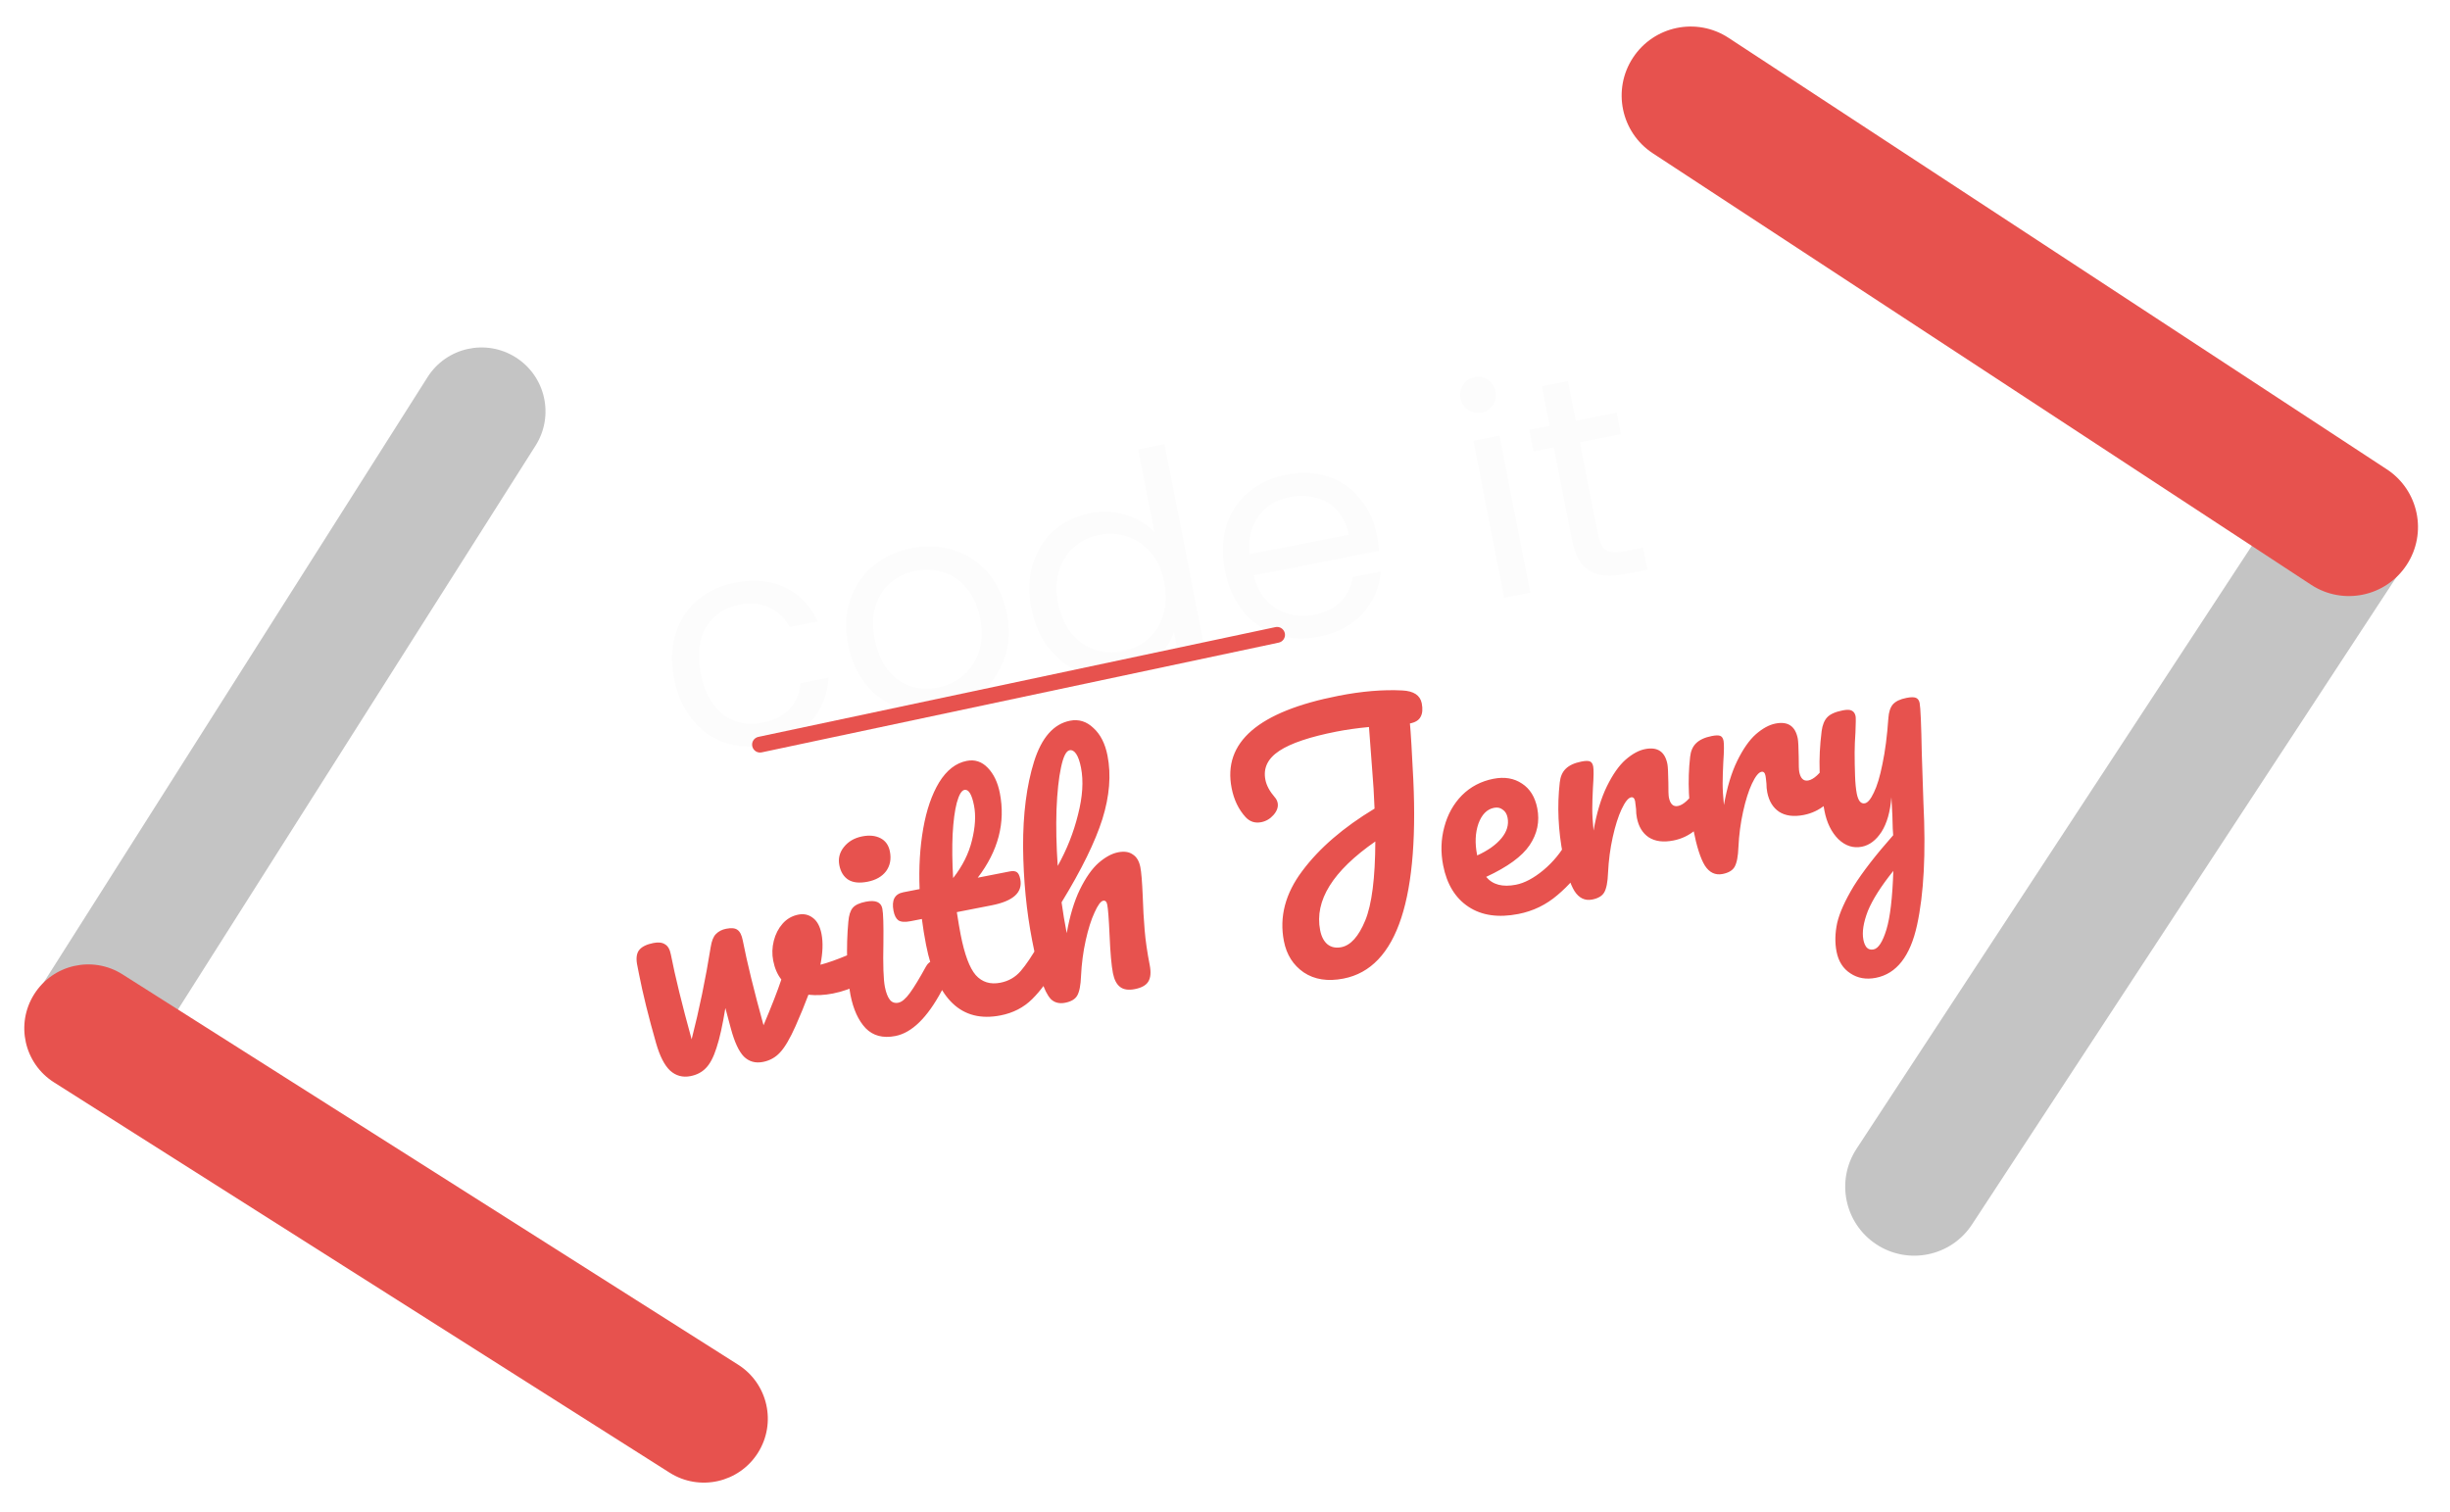
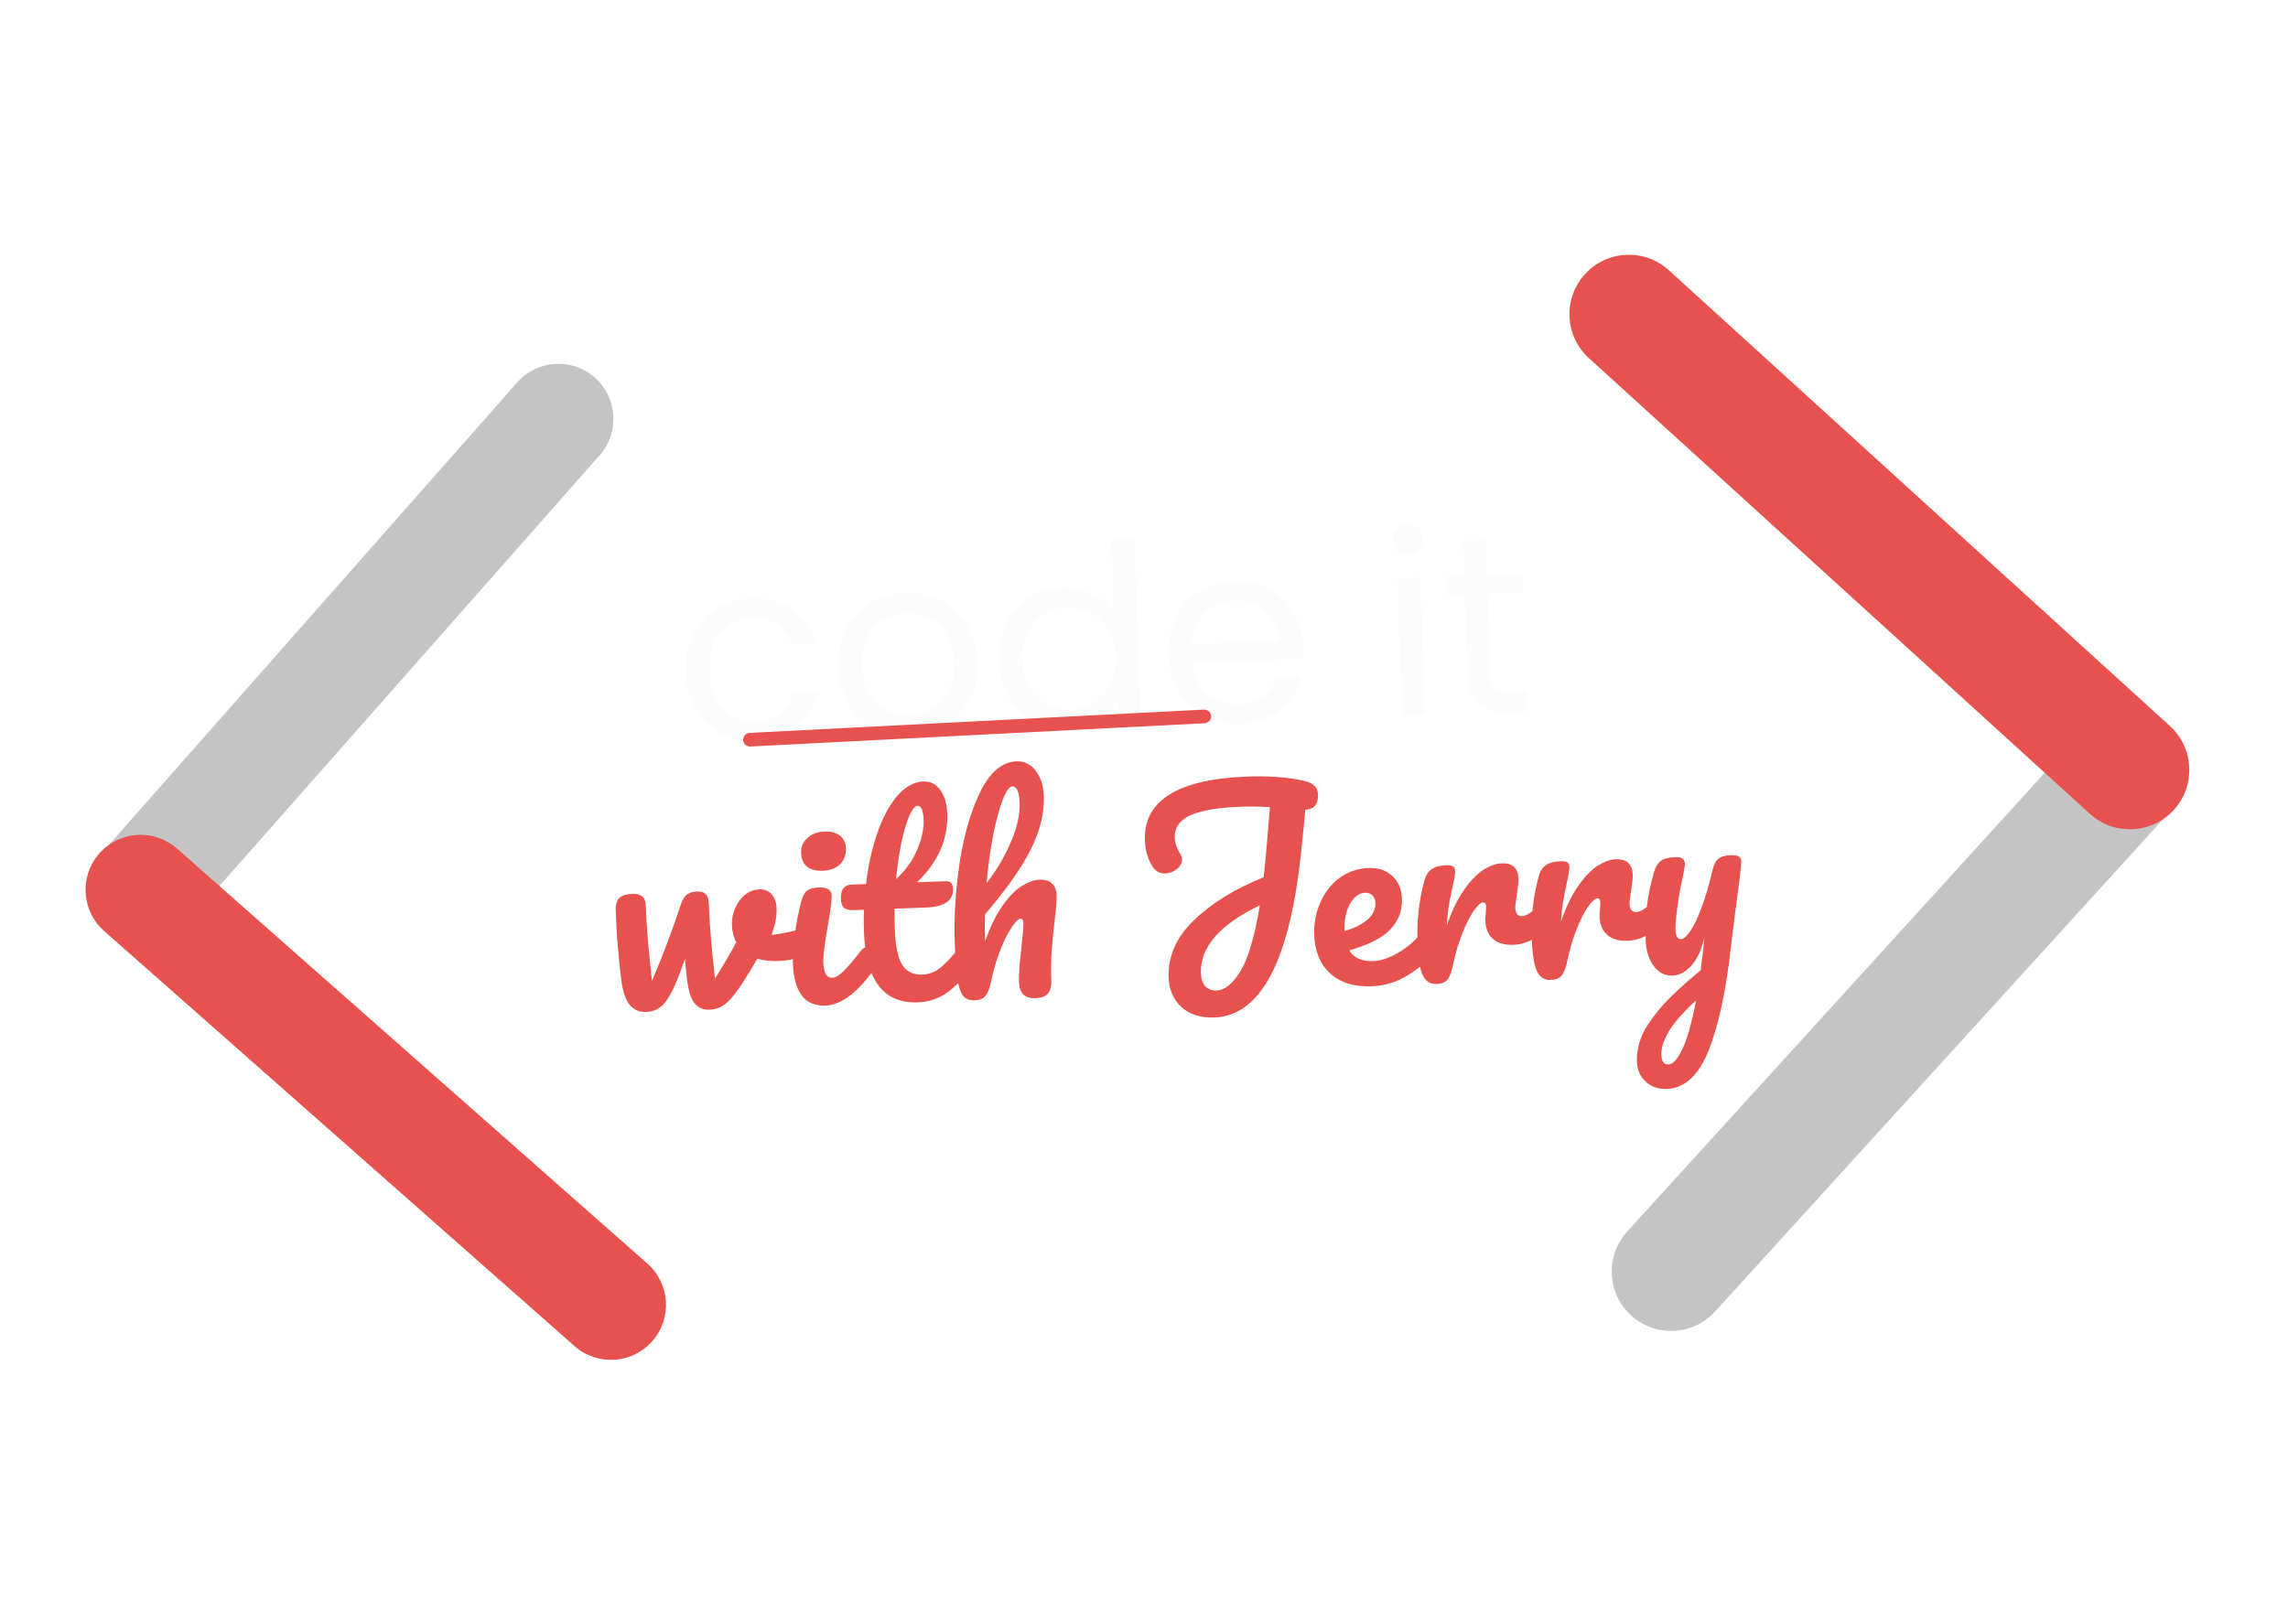
- <svg xmlns="http://www.w3.org/2000/svg" width="235" height="145" viewBox="0 0 235 145" fill="none">
-   <rect x="0.282" y="100.41" width="82.187" height="12.267" rx="6.133" transform="rotate(-57.6222 0.282318 100.41)" fill="#C4C4C4" />
-   <rect x="6.569" y="90.183" width="82.187" height="12.267" rx="6.133" transform="rotate(32.3778 6.56885 90.1825)" fill="#E7524E" />
-   <rect x="234.168" y="48.785" width="88.738" height="13.244" rx="6.622" transform="rotate(123.245 234.168 48.7854)" fill="#C4C4C4" />
-   <rect x="227.215" y="59.724" width="88.738" height="13.244" rx="6.622" transform="rotate(-146.755 227.215 59.7241)" fill="#E7524E" />
-   <path d="M64.66 65.087C64.355 63.529 64.401 62.113 64.798 60.837C65.191 59.542 65.874 58.467 66.848 57.611C67.84 56.751 69.05 56.181 70.479 55.901C72.329 55.538 73.938 55.689 75.304 56.354C76.689 57.015 77.73 58.104 78.427 59.623L75.734 60.15C75.298 59.284 74.652 58.659 73.797 58.275C72.96 57.888 71.993 57.801 70.893 58.017C69.465 58.296 68.407 59.017 67.722 60.178C67.033 61.322 66.864 62.791 67.216 64.586C67.571 66.4 68.285 67.715 69.358 68.532C70.431 69.349 71.682 69.617 73.111 69.338C74.21 69.122 75.076 68.686 75.708 68.03C76.34 67.373 76.7 66.542 76.789 65.536L79.481 65.008C79.38 66.626 78.816 68.02 77.79 69.191C76.76 70.344 75.339 71.098 73.525 71.453C72.096 71.733 70.76 71.662 69.517 71.24C68.293 70.814 67.254 70.076 66.402 69.025C65.549 67.975 64.969 66.662 64.66 65.087ZM90.381 68.152C88.97 68.428 87.625 68.359 86.345 67.944C85.084 67.525 84.009 66.794 83.12 65.751C82.245 64.686 81.656 63.374 81.351 61.817C81.049 60.279 81.114 58.858 81.543 57.557C81.988 56.233 82.726 55.147 83.758 54.298C84.787 53.431 86.016 52.858 87.444 52.578C88.873 52.298 90.228 52.366 91.507 52.781C92.783 53.178 93.866 53.898 94.755 54.941C95.662 55.98 96.269 57.279 96.573 58.836C96.879 60.393 96.8 61.835 96.337 63.162C95.888 64.467 95.141 65.555 94.094 66.426C93.047 67.297 91.81 67.872 90.381 68.152ZM89.95 65.954C90.848 65.778 91.649 65.402 92.354 64.826C93.059 64.251 93.568 63.495 93.879 62.559C94.209 61.62 94.255 60.545 94.018 59.336C93.781 58.127 93.342 57.148 92.701 56.399C92.06 55.649 91.315 55.148 90.466 54.896C89.615 54.626 88.74 54.578 87.842 54.754C86.926 54.933 86.125 55.309 85.438 55.881C84.766 56.431 84.283 57.172 83.99 58.105C83.698 59.037 83.669 60.108 83.906 61.317C84.147 62.544 84.569 63.536 85.174 64.293C85.797 65.046 86.525 65.559 87.359 65.834C88.189 66.089 89.053 66.129 89.95 65.954ZM98.922 58.347C98.62 56.809 98.668 55.401 99.065 54.125C99.458 52.831 100.132 51.757 101.087 50.904C102.061 50.048 103.225 49.487 104.581 49.221C105.753 48.992 106.897 49.053 108.012 49.405C109.124 49.739 110.031 50.294 110.735 51.069L109.174 43.1L111.702 42.605L115.685 62.939L113.157 63.434L112.602 60.604C112.284 61.598 111.696 62.484 110.84 63.26C109.98 64.018 108.9 64.525 107.6 64.779C106.262 65.041 104.98 64.95 103.751 64.506C102.541 64.058 101.508 63.3 100.652 62.231C99.796 61.162 99.219 59.868 98.922 58.347ZM111.677 55.878C111.454 54.742 111.032 53.797 110.409 53.045C109.786 52.292 109.037 51.772 108.163 51.487C107.304 51.18 106.408 51.118 105.473 51.301C104.539 51.484 103.73 51.87 103.047 52.461C102.364 53.051 101.876 53.812 101.583 54.745C101.29 55.677 101.255 56.711 101.477 57.847C101.703 59.001 102.129 59.964 102.756 60.735C103.379 61.488 104.12 62.018 104.979 62.325C105.835 62.614 106.729 62.667 107.664 62.484C108.598 62.301 109.407 61.914 110.09 61.324C110.788 60.712 111.283 59.94 111.576 59.007C111.866 58.057 111.899 57.013 111.677 55.878ZM132.062 51.314C132.155 51.791 132.226 52.3 132.275 52.842L120.24 55.199C120.622 56.665 121.354 57.73 122.435 58.393C123.53 59.034 124.738 59.226 126.057 58.967C127.137 58.755 127.987 58.332 128.604 57.698C129.236 57.041 129.617 56.263 129.745 55.363L132.437 54.836C132.318 56.362 131.743 57.701 130.714 58.854C129.68 59.988 128.266 60.731 126.471 61.083C125.042 61.363 123.697 61.294 122.436 60.875C121.193 60.453 120.136 59.718 119.265 58.671C118.391 57.606 117.801 56.295 117.496 54.738C117.191 53.181 117.235 51.755 117.628 50.461C118.022 49.166 118.716 48.098 119.711 47.257C120.721 46.393 121.959 45.818 123.425 45.531C124.854 45.251 126.179 45.315 127.4 45.722C128.621 46.13 129.632 46.826 130.434 47.81C131.25 48.772 131.792 49.94 132.062 51.314ZM129.376 51.298C129.19 50.346 128.819 49.572 128.265 48.976C127.708 48.363 127.028 47.954 126.228 47.749C125.441 47.523 124.609 47.496 123.729 47.668C122.465 47.915 121.463 48.53 120.724 49.512C120.002 50.49 119.717 51.706 119.869 53.16L129.376 51.298ZM142.139 39.583C141.662 39.676 141.227 39.59 140.833 39.325C140.438 39.06 140.195 38.689 140.101 38.213C140.008 37.736 140.094 37.301 140.359 36.907C140.624 36.512 140.995 36.269 141.471 36.175C141.929 36.086 142.346 36.175 142.722 36.444C143.117 36.709 143.36 37.08 143.454 37.556C143.547 38.032 143.461 38.468 143.196 38.862C142.949 39.253 142.597 39.493 142.139 39.583ZM143.827 41.791L146.776 56.849L144.275 57.339L141.326 42.281L143.827 41.791ZM151.542 42.42L153.28 51.295C153.424 52.028 153.682 52.52 154.054 52.77C154.423 53.002 154.992 53.043 155.762 52.892L157.603 52.532L158.017 54.648L155.764 55.089C154.372 55.361 153.265 55.245 152.443 54.741C151.621 54.236 151.067 53.251 150.78 51.785L149.041 42.91L147.091 43.292L146.687 41.231L148.638 40.849L147.895 37.057L150.396 36.567L151.138 40.359L155.068 39.59L155.471 41.65L151.542 42.42Z" fill="#FCFCFC" />
-   <path d="M82.101 91.305C82.152 91.276 82.242 91.249 82.37 91.224C82.645 91.17 82.874 91.221 83.056 91.375C83.239 91.53 83.36 91.763 83.421 92.074C83.533 92.642 83.511 93.112 83.355 93.485C83.197 93.839 82.912 94.133 82.501 94.366C81.712 94.805 80.841 95.119 79.889 95.305C79.082 95.463 78.301 95.502 77.543 95.422C77.181 96.387 76.769 97.391 76.307 98.432C75.778 99.62 75.287 100.458 74.831 100.947C74.393 101.432 73.844 101.739 73.185 101.868C72.452 102.012 71.838 101.837 71.342 101.345C70.864 100.848 70.453 99.959 70.106 98.676L69.576 96.697C69.309 98.347 69.026 99.62 68.726 100.516C68.444 101.408 68.105 102.055 67.708 102.456C67.329 102.853 66.838 103.111 66.233 103.23C65.482 103.377 64.829 103.2 64.275 102.7C63.739 102.197 63.292 101.324 62.934 100.081C62.212 97.559 61.663 95.337 61.286 93.414L61.098 92.452C60.998 91.844 61.08 91.39 61.345 91.091C61.609 90.792 62.053 90.581 62.676 90.459C63.152 90.366 63.522 90.408 63.785 90.585C64.062 90.739 64.25 91.064 64.347 91.559C64.759 93.665 65.424 96.379 66.341 99.699C67.073 96.836 67.683 93.882 68.171 90.838C68.265 90.249 68.432 89.836 68.671 89.599C68.924 89.34 69.252 89.171 69.656 89.092C70.15 88.995 70.509 89.03 70.731 89.195C70.972 89.358 71.143 89.695 71.244 90.208C71.656 92.314 72.321 95.028 73.237 98.348C74.017 96.503 74.587 95.041 74.946 93.962C74.567 93.485 74.306 92.88 74.163 92.147C74.041 91.524 74.06 90.893 74.22 90.253C74.38 89.613 74.662 89.063 75.066 88.603C75.471 88.144 75.975 87.854 76.58 87.736C77.111 87.632 77.579 87.74 77.984 88.06C78.386 88.362 78.657 88.87 78.797 89.584C78.958 90.409 78.923 91.395 78.692 92.544C79.38 92.371 80.279 92.052 81.386 91.588L82.101 91.305ZM83.215 84.582C82.445 84.733 81.834 84.672 81.382 84.399C80.925 84.108 80.634 83.642 80.508 83.001C80.383 82.359 80.526 81.78 80.938 81.262C81.365 80.722 81.954 80.378 82.705 80.231C83.383 80.098 83.965 80.155 84.451 80.403C84.936 80.65 85.239 81.076 85.357 81.68C85.501 82.413 85.377 83.046 84.987 83.579C84.593 84.093 84.003 84.428 83.215 84.582ZM85.885 99.381C84.695 99.614 83.742 99.363 83.027 98.628C82.331 97.889 81.846 96.824 81.574 95.432C81.412 94.607 81.307 93.534 81.257 92.213C81.222 90.869 81.26 89.606 81.371 88.424C81.421 87.805 81.562 87.359 81.794 87.086C82.025 86.812 82.444 86.616 83.048 86.498C83.982 86.315 84.51 86.535 84.632 87.157C84.722 87.615 84.756 88.712 84.735 90.447C84.69 92.548 84.737 93.956 84.877 94.671C84.985 95.22 85.141 95.627 85.344 95.891C85.548 96.156 85.824 96.254 86.172 96.186C86.502 96.121 86.87 95.811 87.274 95.257C87.679 94.702 88.197 93.849 88.828 92.698C88.997 92.399 89.219 92.222 89.494 92.168C89.732 92.122 89.937 92.196 90.108 92.391C90.298 92.582 90.43 92.87 90.506 93.254C90.649 93.987 90.587 94.589 90.317 95.06C88.938 97.632 87.461 99.072 85.885 99.381ZM100.296 90.053C100.534 90.006 100.738 90.08 100.91 90.275C101.099 90.466 101.232 90.754 101.307 91.139C101.451 91.871 101.388 92.473 101.119 92.945C100.521 94.07 99.816 95.035 99.004 95.841C98.192 96.647 97.181 97.168 95.972 97.405C92.235 98.137 89.852 95.874 88.822 90.617C88.664 89.811 88.532 88.99 88.425 88.155L87.354 88.365C86.804 88.472 86.409 88.445 86.168 88.283C85.945 88.118 85.791 87.815 85.705 87.375C85.504 86.35 85.816 85.756 86.64 85.594L88.206 85.288C88.123 83.212 88.239 81.277 88.553 79.485C88.868 77.692 89.377 76.213 90.081 75.048C90.803 73.88 91.686 73.193 92.731 72.989C93.5 72.838 94.171 73.058 94.743 73.65C95.316 74.242 95.702 75.051 95.903 76.076C96.459 78.916 95.753 81.622 93.784 84.195L96.862 83.592C97.155 83.535 97.378 83.558 97.531 83.661C97.685 83.764 97.796 83.99 97.864 84.338C98.111 85.602 97.2 86.436 95.13 86.842L91.778 87.498C91.921 88.421 92.042 89.139 92.143 89.652C92.516 91.558 92.998 92.852 93.588 93.535C94.197 94.215 94.986 94.46 95.957 94.269C96.745 94.115 97.394 93.741 97.906 93.146C98.417 92.551 98.991 91.697 99.629 90.583C99.799 90.283 100.021 90.107 100.296 90.053ZM92.505 75.772C92.231 75.826 91.987 76.235 91.776 76.999C91.579 77.741 91.445 78.757 91.374 80.045C91.317 81.311 91.334 82.706 91.423 84.23C92.321 83.084 92.922 81.882 93.227 80.624C93.547 79.344 93.614 78.227 93.427 77.275C93.216 76.194 92.908 75.693 92.505 75.772ZM107.247 81.758C107.833 81.643 108.303 81.713 108.657 81.967C109.026 82.199 109.268 82.608 109.383 83.194C109.476 83.671 109.551 84.588 109.608 85.946C109.644 87.1 109.705 88.191 109.793 89.22C109.877 90.231 110.039 91.35 110.279 92.577C110.415 93.273 110.368 93.805 110.135 94.174C109.918 94.521 109.489 94.757 108.848 94.883C108.243 95.001 107.773 94.932 107.437 94.674C107.101 94.417 106.873 93.976 106.751 93.354C106.607 92.621 106.499 91.387 106.425 89.651C106.358 88.143 106.285 87.187 106.206 86.784C106.148 86.491 106.019 86.364 105.817 86.403C105.579 86.45 105.301 86.828 104.984 87.537C104.662 88.227 104.381 89.12 104.138 90.213C103.896 91.307 103.747 92.439 103.691 93.611C103.658 94.511 103.535 95.144 103.321 95.509C103.122 95.852 102.738 96.08 102.171 96.191C101.603 96.302 101.142 96.183 100.788 95.834C100.449 95.463 100.15 94.856 99.889 94.013C99.629 93.17 99.336 91.915 99.009 90.248C98.457 87.427 98.165 84.431 98.133 81.26C98.121 78.086 98.47 75.355 99.182 73.066C99.909 70.755 101.06 69.446 102.635 69.137C103.478 68.972 104.227 69.206 104.884 69.838C105.555 70.448 106.004 71.331 106.23 72.485C106.592 74.335 106.428 76.364 105.739 78.573C105.045 80.763 103.741 83.424 101.824 86.558C101.956 87.521 102.121 88.507 102.318 89.514C102.617 87.838 103.039 86.444 103.581 85.329C104.138 84.193 104.733 83.344 105.365 82.783C106.015 82.218 106.643 81.876 107.247 81.758ZM102.591 71.97C102.261 72.035 101.988 72.583 101.772 73.615C101.552 74.628 101.407 75.978 101.338 77.665C101.284 79.331 101.323 81.13 101.454 83.064C102.328 81.504 102.977 79.865 103.401 78.146C103.844 76.423 103.939 74.921 103.688 73.639C103.573 73.052 103.421 72.616 103.232 72.33C103.043 72.044 102.829 71.924 102.591 71.97ZM136.372 67.465C136.479 68.015 136.441 68.45 136.257 68.772C136.091 69.09 135.751 69.299 135.238 69.399C135.277 69.791 135.325 70.476 135.384 71.454C135.452 72.772 135.491 73.506 135.501 73.656C136.25 86.121 134.041 92.859 128.875 93.871C127.355 94.168 126.08 93.971 125.05 93.279C124.039 92.583 123.406 91.585 123.151 90.284C122.695 87.957 123.283 85.712 124.913 83.548C126.54 81.365 128.851 79.372 131.845 77.568C131.792 76.228 131.72 75.034 131.629 73.987L131.311 69.741C130.19 69.846 129.153 69.992 128.201 70.178C125.654 70.677 123.825 71.292 122.713 72.024C121.601 72.755 121.154 73.68 121.373 74.797C121.481 75.347 121.781 75.906 122.273 76.475C122.418 76.637 122.511 76.819 122.55 77.02C122.626 77.405 122.492 77.792 122.15 78.183C121.823 78.551 121.431 78.78 120.973 78.87C120.386 78.985 119.889 78.825 119.481 78.392C118.803 77.65 118.354 76.72 118.136 75.602C117.274 71.206 120.691 68.254 128.385 66.747C130.619 66.309 132.659 66.138 134.504 66.233C135.598 66.285 136.221 66.696 136.372 67.465ZM128.657 90.861C129.554 90.685 130.319 89.831 130.951 88.3C131.583 86.768 131.906 84.242 131.92 80.72C127.835 83.556 126.07 86.393 126.626 89.233C126.748 89.855 126.989 90.312 127.351 90.603C127.708 90.875 128.144 90.961 128.657 90.861ZM151.012 80.119C151.25 80.073 151.454 80.147 151.626 80.341C151.815 80.532 151.948 80.82 152.023 81.205C152.167 81.938 152.104 82.54 151.835 83.011C151.318 83.968 150.506 84.917 149.396 85.857C148.305 86.793 147.055 87.4 145.644 87.676C143.721 88.053 142.125 87.823 140.858 86.987C139.591 86.151 138.78 84.826 138.425 83.013C138.177 81.749 138.213 80.524 138.533 79.339C138.849 78.136 139.411 77.123 140.22 76.298C141.047 75.471 142.056 74.94 143.247 74.707C144.309 74.499 145.224 74.653 145.99 75.168C146.753 75.665 147.241 76.454 147.453 77.535C147.7 78.799 147.456 79.979 146.719 81.074C145.997 82.148 144.608 83.162 142.55 84.116C143.173 84.869 144.126 85.12 145.408 84.869C146.232 84.707 147.111 84.241 148.044 83.468C148.992 82.674 149.759 81.734 150.345 80.649C150.515 80.35 150.737 80.173 151.012 80.119ZM143.307 77.491C142.629 77.624 142.129 78.131 141.807 79.012C141.503 79.889 141.461 80.887 141.68 82.004L141.691 82.059C142.721 81.591 143.498 81.039 144.02 80.404C144.542 79.77 144.737 79.113 144.604 78.435C144.536 78.087 144.382 77.832 144.141 77.67C143.915 77.486 143.637 77.427 143.307 77.491ZM152.722 86.29C152.026 86.426 151.459 86.156 151.023 85.481C150.604 84.802 150.237 83.657 149.922 82.045C149.455 79.663 149.351 77.335 149.609 75.059C149.67 74.495 149.86 74.058 150.18 73.748C150.514 73.417 151.02 73.184 151.698 73.052C152.064 72.98 152.33 72.975 152.494 73.038C152.659 73.101 152.766 73.261 152.816 73.517C152.874 73.81 152.866 74.497 152.792 75.576C152.752 76.345 152.731 77.015 152.729 77.586C152.727 78.157 152.768 78.853 152.852 79.673C153.148 77.979 153.575 76.564 154.132 75.428C154.69 74.292 155.284 73.443 155.916 72.882C156.566 72.317 157.194 71.975 157.798 71.857C158.989 71.624 159.701 72.102 159.934 73.293C159.981 73.531 160.011 74.124 160.026 75.073C160.023 75.834 160.039 76.306 160.075 76.49C160.201 77.131 160.492 77.406 160.95 77.317C161.463 77.216 162.044 76.684 162.692 75.72C162.884 75.435 163.108 75.268 163.364 75.218C163.602 75.171 163.807 75.245 163.978 75.44C164.164 75.612 164.291 75.873 164.359 76.221C164.492 76.899 164.413 77.466 164.122 77.922C163.713 78.554 163.198 79.13 162.578 79.651C161.972 80.151 161.284 80.475 160.514 80.626C159.544 80.816 158.753 80.714 158.143 80.32C157.552 79.922 157.174 79.302 157.009 78.46C156.955 78.185 156.928 77.905 156.93 77.619C156.894 77.246 156.864 76.995 156.839 76.867C156.782 76.573 156.652 76.447 156.451 76.486C156.176 76.54 155.871 76.923 155.535 77.636C155.214 78.326 154.932 79.218 154.689 80.312C154.447 81.406 154.298 82.538 154.242 83.709C154.209 84.61 154.086 85.243 153.872 85.608C153.673 85.951 153.29 86.178 152.722 86.29ZM165.226 83.84C164.53 83.977 163.964 83.707 163.527 83.032C163.109 82.353 162.742 81.207 162.426 79.596C161.96 77.214 161.856 74.885 162.113 72.609C162.174 72.046 162.365 71.609 162.684 71.299C163.019 70.967 163.525 70.735 164.203 70.602C164.569 70.531 164.834 70.526 164.999 70.589C165.163 70.652 165.271 70.812 165.321 71.068C165.378 71.361 165.37 72.047 165.296 73.127C165.257 73.896 165.236 74.566 165.233 75.137C165.231 75.708 165.272 76.404 165.357 77.224C165.653 75.53 166.08 74.115 166.637 72.979C167.194 71.843 167.789 70.994 168.421 70.432C169.071 69.868 169.698 69.526 170.303 69.408C171.493 69.174 172.205 69.653 172.439 70.844C172.485 71.082 172.516 71.675 172.53 72.623C172.527 73.385 172.544 73.857 172.58 74.04C172.705 74.681 172.997 74.957 173.455 74.868C173.968 74.767 174.548 74.235 175.197 73.271C175.388 72.986 175.612 72.819 175.869 72.768C176.107 72.722 176.311 72.796 176.483 72.99C176.669 73.163 176.796 73.424 176.864 73.772C176.997 74.45 176.918 75.017 176.627 75.473C176.218 76.105 175.703 76.681 175.082 77.202C174.476 77.701 173.788 78.026 173.019 78.177C172.048 78.367 171.258 78.265 170.648 77.871C170.057 77.473 169.678 76.853 169.513 76.01C169.459 75.736 169.433 75.456 169.434 75.17C169.399 74.796 169.369 74.546 169.344 74.417C169.286 74.124 169.157 73.997 168.955 74.037C168.681 74.091 168.375 74.474 168.039 75.186C167.718 75.877 167.436 76.769 167.194 77.863C166.952 78.956 166.803 80.089 166.747 81.26C166.714 82.16 166.59 82.793 166.377 83.159C166.178 83.502 165.794 83.729 165.226 83.84ZM182.862 66.948C183.284 66.865 183.588 66.863 183.774 66.94C183.96 67.018 184.079 67.185 184.129 67.441C184.215 67.881 184.284 69.494 184.335 72.28C184.419 74.945 184.472 76.523 184.492 77.014C184.736 81.855 184.532 85.766 183.879 88.747C183.227 91.728 181.911 93.412 179.933 93.799C178.999 93.982 178.181 93.838 177.48 93.367C176.783 92.914 176.342 92.22 176.159 91.286C175.991 90.425 176.011 89.508 176.22 88.535C176.447 87.558 176.977 86.38 177.81 84.999C178.665 83.634 179.925 82.008 181.591 80.122L181.549 79.474C181.545 78.771 181.501 77.771 181.419 76.475C181.311 77.865 180.995 78.973 180.472 79.799C179.945 80.606 179.315 81.081 178.583 81.224C177.758 81.386 177.007 81.143 176.329 80.496C175.665 79.827 175.222 78.925 175 77.789C174.73 76.415 174.576 75.142 174.537 73.971C174.494 72.781 174.558 71.503 174.728 70.139C174.804 69.553 174.983 69.109 175.266 68.806C175.549 68.504 176.048 68.282 176.762 68.142C177.165 68.063 177.453 68.074 177.624 68.173C177.814 68.269 177.934 68.445 177.985 68.702C178.013 68.848 178.009 69.363 177.973 70.245C177.923 70.959 177.896 71.601 177.894 72.172C177.894 72.952 177.908 73.701 177.934 74.418C177.957 75.117 178.012 75.687 178.098 76.126C178.234 76.823 178.495 77.133 178.879 77.058C179.154 77.004 179.439 76.663 179.735 76.034C180.048 75.402 180.325 74.483 180.564 73.275C180.821 72.065 181.01 70.601 181.13 68.885C181.169 68.306 181.312 67.869 181.558 67.574C181.823 67.275 182.258 67.066 182.862 66.948ZM179.713 91.075C180.171 90.985 180.58 90.353 180.94 89.18C181.3 88.006 181.521 86.127 181.605 83.543C180.427 85.01 179.613 86.291 179.162 87.388C178.733 88.499 178.59 89.421 178.734 90.154C178.795 90.465 178.9 90.711 179.049 90.891C179.217 91.067 179.438 91.129 179.713 91.075Z" fill="#E7524E" />
-   <rect width="52.219" height="1.521" rx="0.76" transform="matrix(0.978202 -0.207657 -0.207657 -0.978202 72.3158 72.3312)" fill="#E7524E" />
+ <svg xmlns="http://www.w3.org/2000/svg" width="255" height="181" viewBox="0 0 255 181" fill="none">
+   <rect x="7.312" y="99.656" width="82.187" height="12.267" rx="6.133" transform="rotate(-48.5686 7.31238 99.6557)" fill="#C4C4C4" />
+   <rect x="15.13" y="90.545" width="82.187" height="12.267" rx="6.133" transform="rotate(41.4314 15.13 90.5448)" fill="#E7524E" />
+   <rect x="246.408" y="85.478" width="88.738" height="13.244" rx="6.622" transform="rotate(132.298 246.408 85.478)" fill="#C4C4C4" />
+   <rect x="237.82" y="95.186" width="88.738" height="13.244" rx="6.622" transform="rotate(-137.702 237.82 95.1862)" fill="#E7524E" />
+   <path d="M76.447 74.903C76.39 73.317 76.659 71.925 77.251 70.728C77.843 69.511 78.687 68.557 79.784 67.864C80.898 67.171 82.183 66.799 83.638 66.747C85.522 66.68 87.087 67.082 88.332 67.954C89.596 68.824 90.452 70.064 90.901 71.673L88.159 71.77C87.865 70.847 87.326 70.128 86.542 69.614C85.776 69.099 84.834 68.862 83.715 68.902C82.26 68.953 81.102 69.498 80.242 70.537C79.382 71.558 78.984 72.982 79.049 74.81C79.114 76.657 79.613 78.069 80.544 79.044C81.475 80.02 82.668 80.482 84.123 80.43C85.242 80.391 86.166 80.097 86.894 79.548C87.621 78.999 88.108 78.235 88.353 77.255L91.096 77.157C90.741 78.739 89.964 80.027 88.767 81.022C87.569 81.999 86.046 82.52 84.199 82.585C82.744 82.636 81.436 82.356 80.275 81.743C79.133 81.13 78.223 80.238 77.547 79.066C76.87 77.895 76.503 76.507 76.447 74.903ZM101.364 81.977C99.928 82.028 98.611 81.748 97.412 81.136C96.232 80.525 95.286 79.633 94.572 78.463C93.876 77.274 93.5 75.886 93.444 74.301C93.388 72.734 93.675 71.341 94.304 70.124C94.952 68.886 95.852 67.93 97.004 67.254C98.157 66.56 99.46 66.187 100.915 66.135C102.37 66.084 103.697 66.363 104.896 66.975C106.093 67.567 107.049 68.449 107.763 69.619C108.495 70.788 108.89 72.166 108.946 73.752C109.002 75.337 108.697 76.749 108.031 77.987C107.383 79.205 106.474 80.162 105.303 80.857C104.132 81.552 102.819 81.925 101.364 81.977ZM101.285 79.739C102.199 79.706 103.05 79.461 103.837 79.004C104.624 78.546 105.244 77.88 105.699 77.004C106.172 76.129 106.387 75.075 106.344 73.844C106.3 72.612 106.02 71.576 105.505 70.736C104.99 69.894 104.333 69.283 103.535 68.9C102.736 68.499 101.88 68.314 100.966 68.347C100.033 68.38 99.182 68.625 98.414 69.081C97.664 69.519 97.071 70.175 96.635 71.05C96.199 71.924 96.002 72.977 96.046 74.208C96.09 75.458 96.352 76.504 96.83 77.347C97.326 78.188 97.965 78.81 98.745 79.212C99.524 79.595 100.371 79.771 101.285 79.739ZM111.342 73.639C111.286 72.072 111.555 70.689 112.147 69.492C112.739 68.275 113.574 67.321 114.652 66.629C115.748 65.937 116.986 65.566 118.367 65.517C119.56 65.475 120.68 65.715 121.726 66.239C122.771 66.743 123.58 67.434 124.153 68.31L123.866 60.195L126.44 60.104L127.173 80.811L124.599 80.902L124.497 78.02C124.026 78.952 123.306 79.734 122.339 80.366C121.37 80.979 120.224 81.309 118.9 81.356C117.538 81.404 116.285 81.112 115.142 80.481C114.018 79.848 113.117 78.936 112.44 77.746C111.763 76.556 111.396 75.187 111.342 73.639ZM124.326 73.207C124.286 72.05 124.017 71.051 123.52 70.21C123.023 69.368 122.366 68.737 121.548 68.318C120.748 67.879 119.872 67.677 118.921 67.711C117.969 67.744 117.11 67.999 116.342 68.475C115.574 68.95 114.973 69.625 114.537 70.5C114.101 71.374 113.903 72.39 113.944 73.546C113.986 74.722 114.255 75.74 114.753 76.6C115.249 77.441 115.898 78.082 116.698 78.52C117.497 78.94 118.373 79.133 119.324 79.1C120.275 79.066 121.135 78.811 121.903 78.336C122.688 77.841 123.299 77.156 123.735 76.282C124.17 75.388 124.367 74.364 124.326 73.207ZM145.175 71.908C145.193 72.393 145.183 72.907 145.146 73.45L132.89 73.884C133.036 75.392 133.591 76.558 134.555 77.383C135.536 78.189 136.698 78.568 138.041 78.521C139.142 78.482 140.047 78.198 140.757 77.668C141.484 77.119 141.982 76.411 142.25 75.542L144.993 75.445C144.634 76.933 143.856 78.165 142.658 79.142C141.459 80.099 139.946 80.611 138.117 80.675C136.662 80.727 135.345 80.447 134.165 79.835C133.004 79.222 132.076 78.33 131.381 77.16C130.685 75.97 130.309 74.583 130.253 72.997C130.196 71.411 130.464 70.01 131.056 68.794C131.648 67.578 132.502 66.632 133.618 65.957C134.751 65.264 136.064 64.89 137.556 64.837C139.012 64.786 140.31 65.057 141.452 65.652C142.593 66.247 143.483 67.093 144.119 68.191C144.774 69.27 145.126 70.509 145.175 71.908ZM142.526 71.47C142.492 70.499 142.248 69.677 141.794 69.002C141.34 68.308 140.734 67.797 139.975 67.469C139.234 67.122 138.416 66.964 137.521 66.996C136.234 67.041 135.148 67.491 134.262 68.344C133.396 69.197 132.923 70.353 132.844 71.812L142.526 71.47ZM156.973 61.908C156.488 61.925 156.072 61.772 155.724 61.448C155.376 61.124 155.194 60.72 155.177 60.235C155.16 59.75 155.313 59.333 155.637 58.986C155.961 58.638 156.365 58.456 156.85 58.438C157.317 58.422 157.714 58.576 158.043 58.901C158.391 59.224 158.573 59.629 158.591 60.114C158.608 60.599 158.454 61.015 158.13 61.363C157.825 61.71 157.439 61.892 156.973 61.908ZM158.292 64.355L158.836 79.689L156.289 79.78L155.746 64.445L158.292 64.355ZM165.813 66.19L166.133 75.228C166.159 75.975 166.337 76.501 166.665 76.807C166.993 77.094 167.548 77.224 168.332 77.196L170.207 77.129L170.283 79.284L167.988 79.365C166.571 79.415 165.496 79.127 164.764 78.499C164.032 77.871 163.639 76.811 163.586 75.319L163.266 66.28L161.28 66.351L161.205 64.252L163.192 64.182L163.055 60.32L165.602 60.23L165.738 64.091L169.74 63.95L169.814 66.048L165.813 66.19Z" fill="#FCFCFC" />
+   <path d="M89.544 103.539C89.6 103.519 89.693 103.506 89.823 103.501C90.103 103.491 90.321 103.577 90.477 103.758C90.633 103.94 90.716 104.189 90.727 104.506C90.748 105.084 90.652 105.545 90.44 105.889C90.228 106.214 89.9 106.459 89.458 106.624C88.609 106.934 87.7 107.107 86.73 107.141C85.909 107.17 85.131 107.086 84.396 106.888C83.886 107.784 83.321 108.709 82.701 109.665C81.992 110.755 81.375 111.505 80.847 111.916C80.339 112.327 79.749 112.544 79.077 112.567C78.331 112.594 77.752 112.325 77.34 111.76C76.946 111.195 76.679 110.252 76.539 108.931L76.327 106.893C75.804 108.481 75.324 109.693 74.887 110.53C74.468 111.367 74.031 111.952 73.576 112.286C73.139 112.619 72.614 112.796 71.998 112.818C71.233 112.845 70.616 112.568 70.147 111.987C69.697 111.405 69.393 110.473 69.236 109.19C68.919 106.586 68.727 104.305 68.657 102.346L68.622 101.366C68.619 100.75 68.772 100.315 69.081 100.061C69.389 99.808 69.86 99.669 70.495 99.647C70.98 99.63 71.338 99.729 71.57 99.945C71.82 100.142 71.954 100.492 71.971 100.996C72.047 103.141 72.277 105.925 72.659 109.349C73.834 106.636 74.901 103.815 75.862 100.886C76.047 100.319 76.277 99.937 76.55 99.741C76.841 99.525 77.192 99.41 77.602 99.395C78.106 99.377 78.455 99.468 78.648 99.666C78.861 99.864 78.977 100.225 78.995 100.747C79.071 102.892 79.3 105.677 79.683 109.1C80.743 107.4 81.536 106.046 82.061 105.037C81.762 104.506 81.599 103.867 81.573 103.121C81.55 102.487 81.668 101.866 81.927 101.259C82.186 100.653 82.551 100.154 83.023 99.764C83.495 99.374 84.038 99.167 84.654 99.146C85.195 99.126 85.64 99.307 85.99 99.687C86.339 100.048 86.526 100.592 86.552 101.32C86.582 102.159 86.392 103.128 85.983 104.226C86.69 104.163 87.627 103.99 88.794 103.706L89.544 103.539ZM91.702 97.075C90.919 97.103 90.325 96.946 89.921 96.606C89.516 96.246 89.302 95.74 89.279 95.087C89.255 94.434 89.488 93.885 89.977 93.438C90.483 92.971 91.119 92.725 91.884 92.698C92.574 92.673 93.139 92.821 93.58 93.142C94.021 93.463 94.253 93.931 94.275 94.546C94.301 95.292 94.08 95.898 93.61 96.363C93.141 96.809 92.505 97.046 91.702 97.075ZM92.011 112.109C90.798 112.152 89.897 111.755 89.307 110.916C88.736 110.077 88.425 108.949 88.374 107.531C88.345 106.692 88.409 105.615 88.568 104.302C88.745 102.97 88.981 101.729 89.277 100.579C89.424 99.976 89.633 99.558 89.905 99.324C90.177 99.09 90.621 98.962 91.236 98.941C92.188 98.907 92.674 99.207 92.697 99.841C92.713 100.308 92.575 101.396 92.28 103.106C91.905 105.174 91.731 106.572 91.756 107.299C91.776 107.859 91.866 108.285 92.026 108.579C92.186 108.872 92.443 109.012 92.797 109C93.133 108.988 93.544 108.74 94.032 108.255C94.519 107.771 95.164 107.011 95.968 105.973C96.183 105.704 96.43 105.565 96.71 105.555C96.952 105.546 97.143 105.652 97.281 105.871C97.438 106.089 97.524 106.395 97.538 106.786C97.564 107.533 97.407 108.117 97.068 108.54C95.301 110.863 93.615 112.053 92.011 112.109ZM107.709 105.165C107.952 105.157 108.142 105.262 108.281 105.481C108.438 105.7 108.524 106.005 108.538 106.397C108.564 107.143 108.407 107.728 108.067 108.151C107.3 109.168 106.452 110.01 105.523 110.678C104.594 111.346 103.514 111.702 102.283 111.746C98.477 111.88 96.48 109.271 96.29 103.917C96.261 103.096 96.26 102.265 96.286 101.423L95.195 101.462C94.635 101.482 94.249 101.393 94.036 101.195C93.843 100.996 93.738 100.673 93.722 100.225C93.685 99.181 94.086 98.644 94.925 98.614L96.52 98.557C96.765 96.494 97.184 94.602 97.776 92.881C98.369 91.16 99.105 89.78 99.983 88.74C100.88 87.7 101.861 87.161 102.924 87.123C103.707 87.096 104.335 87.419 104.807 88.093C105.28 88.768 105.534 89.627 105.571 90.672C105.674 93.564 104.55 96.125 102.201 98.356L105.335 98.245C105.633 98.234 105.85 98.292 105.986 98.418C106.121 98.544 106.195 98.784 106.207 99.139C106.253 100.426 105.222 101.107 103.114 101.182L99.7 101.302C99.695 102.237 99.703 102.965 99.721 103.487C99.79 105.427 100.062 106.781 100.537 107.549C101.031 108.316 101.773 108.682 102.762 108.647C103.564 108.618 104.264 108.351 104.862 107.844C105.461 107.337 106.163 106.584 106.968 105.584C107.182 105.315 107.43 105.175 107.709 105.165ZM102.263 89.837C101.984 89.846 101.679 90.212 101.35 90.933C101.038 91.636 100.746 92.617 100.473 93.878C100.219 95.12 100.015 96.5 99.864 98.019C100.931 97.028 101.714 95.936 102.213 94.741C102.73 93.528 102.972 92.436 102.938 91.466C102.899 90.365 102.674 89.822 102.263 89.837ZM115.88 98.068C116.476 98.047 116.93 98.189 117.24 98.496C117.567 98.783 117.742 99.225 117.763 99.822C117.78 100.307 117.71 101.225 117.552 102.575C117.406 103.72 117.295 104.807 117.219 105.837C117.143 106.849 117.127 107.979 117.171 109.229C117.196 109.938 117.065 110.456 116.778 110.784C116.509 111.092 116.048 111.258 115.395 111.281C114.779 111.303 114.326 111.16 114.035 110.853C113.744 110.546 113.587 110.075 113.565 109.441C113.538 108.695 113.625 107.459 113.826 105.733C113.997 104.233 114.075 103.278 114.06 102.867C114.05 102.569 113.942 102.423 113.737 102.43C113.494 102.439 113.16 102.768 112.735 103.418C112.309 104.05 111.89 104.887 111.479 105.928C111.068 106.97 110.742 108.065 110.503 109.213C110.328 110.097 110.107 110.703 109.839 111.03C109.588 111.337 109.173 111.502 108.595 111.522C108.017 111.542 107.581 111.352 107.286 110.952C107.01 110.532 106.809 109.885 106.685 109.012C106.561 108.139 106.469 106.853 106.408 105.155C106.307 102.283 106.49 99.278 106.958 96.142C107.444 93.006 108.219 90.363 109.283 88.215C110.364 86.047 111.707 84.935 113.311 84.878C114.169 84.848 114.873 85.197 115.421 85.924C115.988 86.633 116.292 87.575 116.334 88.75C116.401 90.634 115.92 92.612 114.891 94.685C113.862 96.738 112.155 99.162 109.769 101.954C109.748 102.926 109.755 103.926 109.791 104.952C110.351 103.344 110.986 102.033 111.697 101.018C112.426 99.983 113.147 99.239 113.86 98.784C114.591 98.328 115.264 98.09 115.88 98.068ZM112.822 87.669C112.486 87.681 112.13 88.18 111.754 89.164C111.377 90.13 111.022 91.441 110.688 93.096C110.373 94.733 110.128 96.516 109.953 98.446C111.062 97.043 111.96 95.526 112.65 93.895C113.358 92.264 113.689 90.795 113.643 89.49C113.621 88.893 113.54 88.438 113.398 88.125C113.256 87.813 113.064 87.661 112.822 87.669ZM146.89 88.536C146.91 89.096 146.804 89.52 146.571 89.808C146.357 90.096 145.989 90.249 145.467 90.268C145.443 90.661 145.383 91.345 145.287 92.319C145.147 93.632 145.07 94.363 145.057 94.513C143.834 106.94 140.593 113.247 135.332 113.433C133.784 113.488 132.556 113.092 131.648 112.247C130.759 111.4 130.291 110.315 130.244 108.99C130.16 106.621 131.093 104.496 133.044 102.615C134.994 100.716 137.589 99.111 140.83 97.8C140.989 96.469 141.105 95.278 141.18 94.23L141.534 89.987C140.411 89.914 139.364 89.895 138.394 89.93C135.801 90.022 133.898 90.341 132.685 90.888C131.471 91.436 130.885 92.278 130.925 93.416C130.945 93.976 131.153 94.576 131.549 95.215C131.668 95.398 131.731 95.592 131.738 95.797C131.752 96.189 131.559 96.55 131.16 96.882C130.779 97.195 130.355 97.359 129.889 97.376C129.292 97.397 128.826 97.161 128.491 96.668C127.938 95.829 127.641 94.84 127.601 93.702C127.443 89.225 131.281 86.848 139.116 86.57C141.392 86.49 143.433 86.641 145.24 87.026C146.312 87.249 146.863 87.753 146.89 88.536ZM135.59 110.426C136.504 110.393 137.394 109.671 138.259 108.258C139.124 106.845 139.841 104.401 140.409 100.925C135.928 103.083 133.738 105.607 133.841 108.499C133.863 109.133 134.03 109.622 134.341 109.966C134.651 110.291 135.068 110.444 135.59 110.426ZM159.357 103.336C159.599 103.328 159.79 103.433 159.928 103.652C160.085 103.871 160.171 104.176 160.185 104.568C160.211 105.314 160.055 105.898 159.715 106.321C159.054 107.185 158.102 107.994 156.859 108.748C155.634 109.501 154.303 109.903 152.867 109.954C150.908 110.023 149.369 109.546 148.249 108.521C147.13 107.496 146.537 106.06 146.472 104.213C146.426 102.926 146.654 101.722 147.156 100.602C147.658 99.464 148.373 98.551 149.301 97.865C150.248 97.177 151.327 96.812 152.54 96.769C153.622 96.731 154.501 97.027 155.177 97.657C155.852 98.268 156.21 99.124 156.249 100.224C156.294 101.511 155.867 102.638 154.967 103.604C154.086 104.55 152.554 105.333 150.372 105.952C150.868 106.793 151.77 107.191 153.076 107.145C153.915 107.115 154.856 106.792 155.899 106.176C156.96 105.541 157.865 104.734 158.615 103.755C158.83 103.486 159.077 103.346 159.357 103.336ZM152.161 99.528C151.471 99.553 150.898 99.975 150.441 100.794C150.003 101.613 149.804 102.591 149.845 103.729L149.847 103.785C150.938 103.485 151.792 103.062 152.407 102.518C153.023 101.973 153.319 101.355 153.294 100.665C153.282 100.311 153.169 100.034 152.957 99.837C152.762 99.619 152.497 99.517 152.161 99.528ZM160.075 109.699C159.366 109.724 158.849 109.369 158.524 108.633C158.218 107.897 158.035 106.708 157.977 105.066C157.891 102.641 158.155 100.325 158.768 98.118C158.917 97.571 159.173 97.169 159.538 96.914C159.92 96.639 160.457 96.489 161.147 96.465C161.52 96.451 161.783 96.489 161.935 96.577C162.088 96.665 162.169 96.839 162.178 97.1C162.189 97.399 162.072 98.075 161.83 99.13C161.669 99.883 161.543 100.541 161.451 101.105C161.359 101.668 161.29 102.362 161.245 103.185C161.804 101.559 162.448 100.229 163.177 99.194C163.906 98.16 164.627 97.415 165.339 96.96C166.07 96.505 166.743 96.266 167.359 96.245C168.572 96.202 169.199 96.786 169.242 97.999C169.251 98.242 169.188 98.832 169.053 99.771C168.93 100.522 168.872 100.991 168.879 101.178C168.902 101.831 169.146 102.149 169.613 102.132C170.135 102.114 170.792 101.68 171.584 100.83C171.818 100.579 172.065 100.449 172.327 100.439C172.569 100.431 172.76 100.536 172.898 100.755C173.055 100.955 173.139 101.232 173.152 101.587C173.176 102.277 173.009 102.825 172.649 103.23C172.146 103.789 171.547 104.277 170.852 104.694C170.175 105.092 169.445 105.304 168.661 105.332C167.673 105.367 166.908 105.142 166.368 104.657C165.847 104.171 165.571 103.499 165.54 102.641C165.53 102.361 165.548 102.08 165.594 101.798C165.619 101.424 165.628 101.172 165.624 101.041C165.613 100.742 165.505 100.597 165.3 100.604C165.02 100.614 164.658 100.944 164.214 101.595C163.788 102.227 163.37 103.063 162.958 104.105C162.547 105.147 162.222 106.242 161.982 107.39C161.808 108.274 161.587 108.879 161.318 109.206C161.067 109.514 160.653 109.678 160.075 109.699ZM172.809 109.248C172.1 109.273 171.583 108.918 171.258 108.182C170.952 107.446 170.77 106.257 170.712 104.615C170.626 102.19 170.889 99.874 171.502 97.667C171.651 97.12 171.907 96.719 172.272 96.463C172.654 96.188 173.191 96.038 173.881 96.013C174.254 96 174.517 96.038 174.67 96.126C174.822 96.214 174.903 96.388 174.912 96.649C174.923 96.948 174.807 97.624 174.564 98.679C174.404 99.432 174.278 100.09 174.185 100.654C174.093 101.217 174.025 101.911 173.979 102.734C174.538 101.108 175.182 99.778 175.911 98.743C176.64 97.709 177.361 96.964 178.073 96.509C178.804 96.054 179.478 95.815 180.093 95.793C181.306 95.751 181.933 96.335 181.976 97.548C181.985 97.79 181.922 98.381 181.787 99.32C181.664 100.071 181.606 100.54 181.613 100.727C181.636 101.38 181.881 101.698 182.347 101.681C182.869 101.663 183.526 101.229 184.318 100.379C184.552 100.128 184.8 99.998 185.061 99.988C185.303 99.98 185.494 100.085 185.632 100.304C185.789 100.504 185.873 100.781 185.886 101.136C185.91 101.826 185.743 102.374 185.384 102.779C184.881 103.338 184.281 103.826 183.586 104.243C182.909 104.641 182.179 104.853 181.396 104.881C180.407 104.916 179.642 104.691 179.102 104.206C178.581 103.72 178.305 103.048 178.274 102.19C178.264 101.91 178.283 101.629 178.329 101.347C178.353 100.973 178.362 100.721 178.358 100.59C178.347 100.291 178.239 100.146 178.034 100.153C177.754 100.163 177.392 100.493 176.949 101.144C176.523 101.776 176.104 102.612 175.693 103.654C175.281 104.696 174.956 105.791 174.716 106.939C174.542 107.823 174.321 108.428 174.052 108.755C173.802 109.063 173.387 109.227 172.809 109.248ZM192.883 95.341C193.312 95.325 193.613 95.371 193.785 95.477C193.957 95.583 194.047 95.766 194.056 96.027C194.072 96.475 193.886 98.079 193.498 100.838C193.162 103.484 192.966 105.05 192.908 105.538C192.388 110.357 191.571 114.187 190.457 117.028C189.344 119.869 187.78 121.325 185.765 121.397C184.814 121.43 184.029 121.159 183.411 120.584C182.793 120.026 182.468 119.272 182.434 118.321C182.403 117.444 182.567 116.542 182.927 115.614C183.305 114.685 184.014 113.605 185.053 112.372C186.112 111.158 187.613 109.751 189.555 108.15L189.616 107.504C189.722 106.809 189.836 105.815 189.958 104.522C189.633 105.878 189.147 106.923 188.5 107.655C187.853 108.369 187.157 108.74 186.41 108.766C185.571 108.796 184.867 108.438 184.299 107.692C183.749 106.927 183.453 105.966 183.413 104.81C183.363 103.411 183.411 102.129 183.557 100.966C183.702 99.784 183.965 98.533 184.348 97.212C184.515 96.645 184.762 96.235 185.089 95.981C185.416 95.726 185.944 95.586 186.671 95.561C187.082 95.546 187.364 95.601 187.518 95.727C187.69 95.851 187.781 96.044 187.79 96.305C187.796 96.455 187.711 96.962 187.536 97.827C187.374 98.524 187.247 99.154 187.155 99.718C187.033 100.488 186.928 101.23 186.841 101.943C186.754 102.637 186.718 103.208 186.734 103.655C186.759 104.364 186.967 104.712 187.359 104.698C187.639 104.688 187.974 104.396 188.365 103.822C188.774 103.247 189.192 102.382 189.618 101.228C190.062 100.073 190.479 98.657 190.868 96.981C190.998 96.416 191.207 96.007 191.497 95.754C191.806 95.5 192.268 95.362 192.883 95.341ZM185.977 118.672C186.443 118.655 186.946 118.096 187.486 116.993C188.026 115.891 188.541 114.07 189.03 111.531C187.636 112.795 186.631 113.932 186.013 114.944C185.414 115.974 185.128 116.862 185.155 117.608C185.166 117.925 185.231 118.184 185.35 118.386C185.488 118.586 185.697 118.682 185.977 118.672Z" fill="#E7524E" />
+   <rect width="52.219" height="1.521" rx="0.76" transform="matrix(0.998691 -0.0511423 -0.0511423 -0.998691 82.8669 83.2617)" fill="#E7524E" />
</svg>
